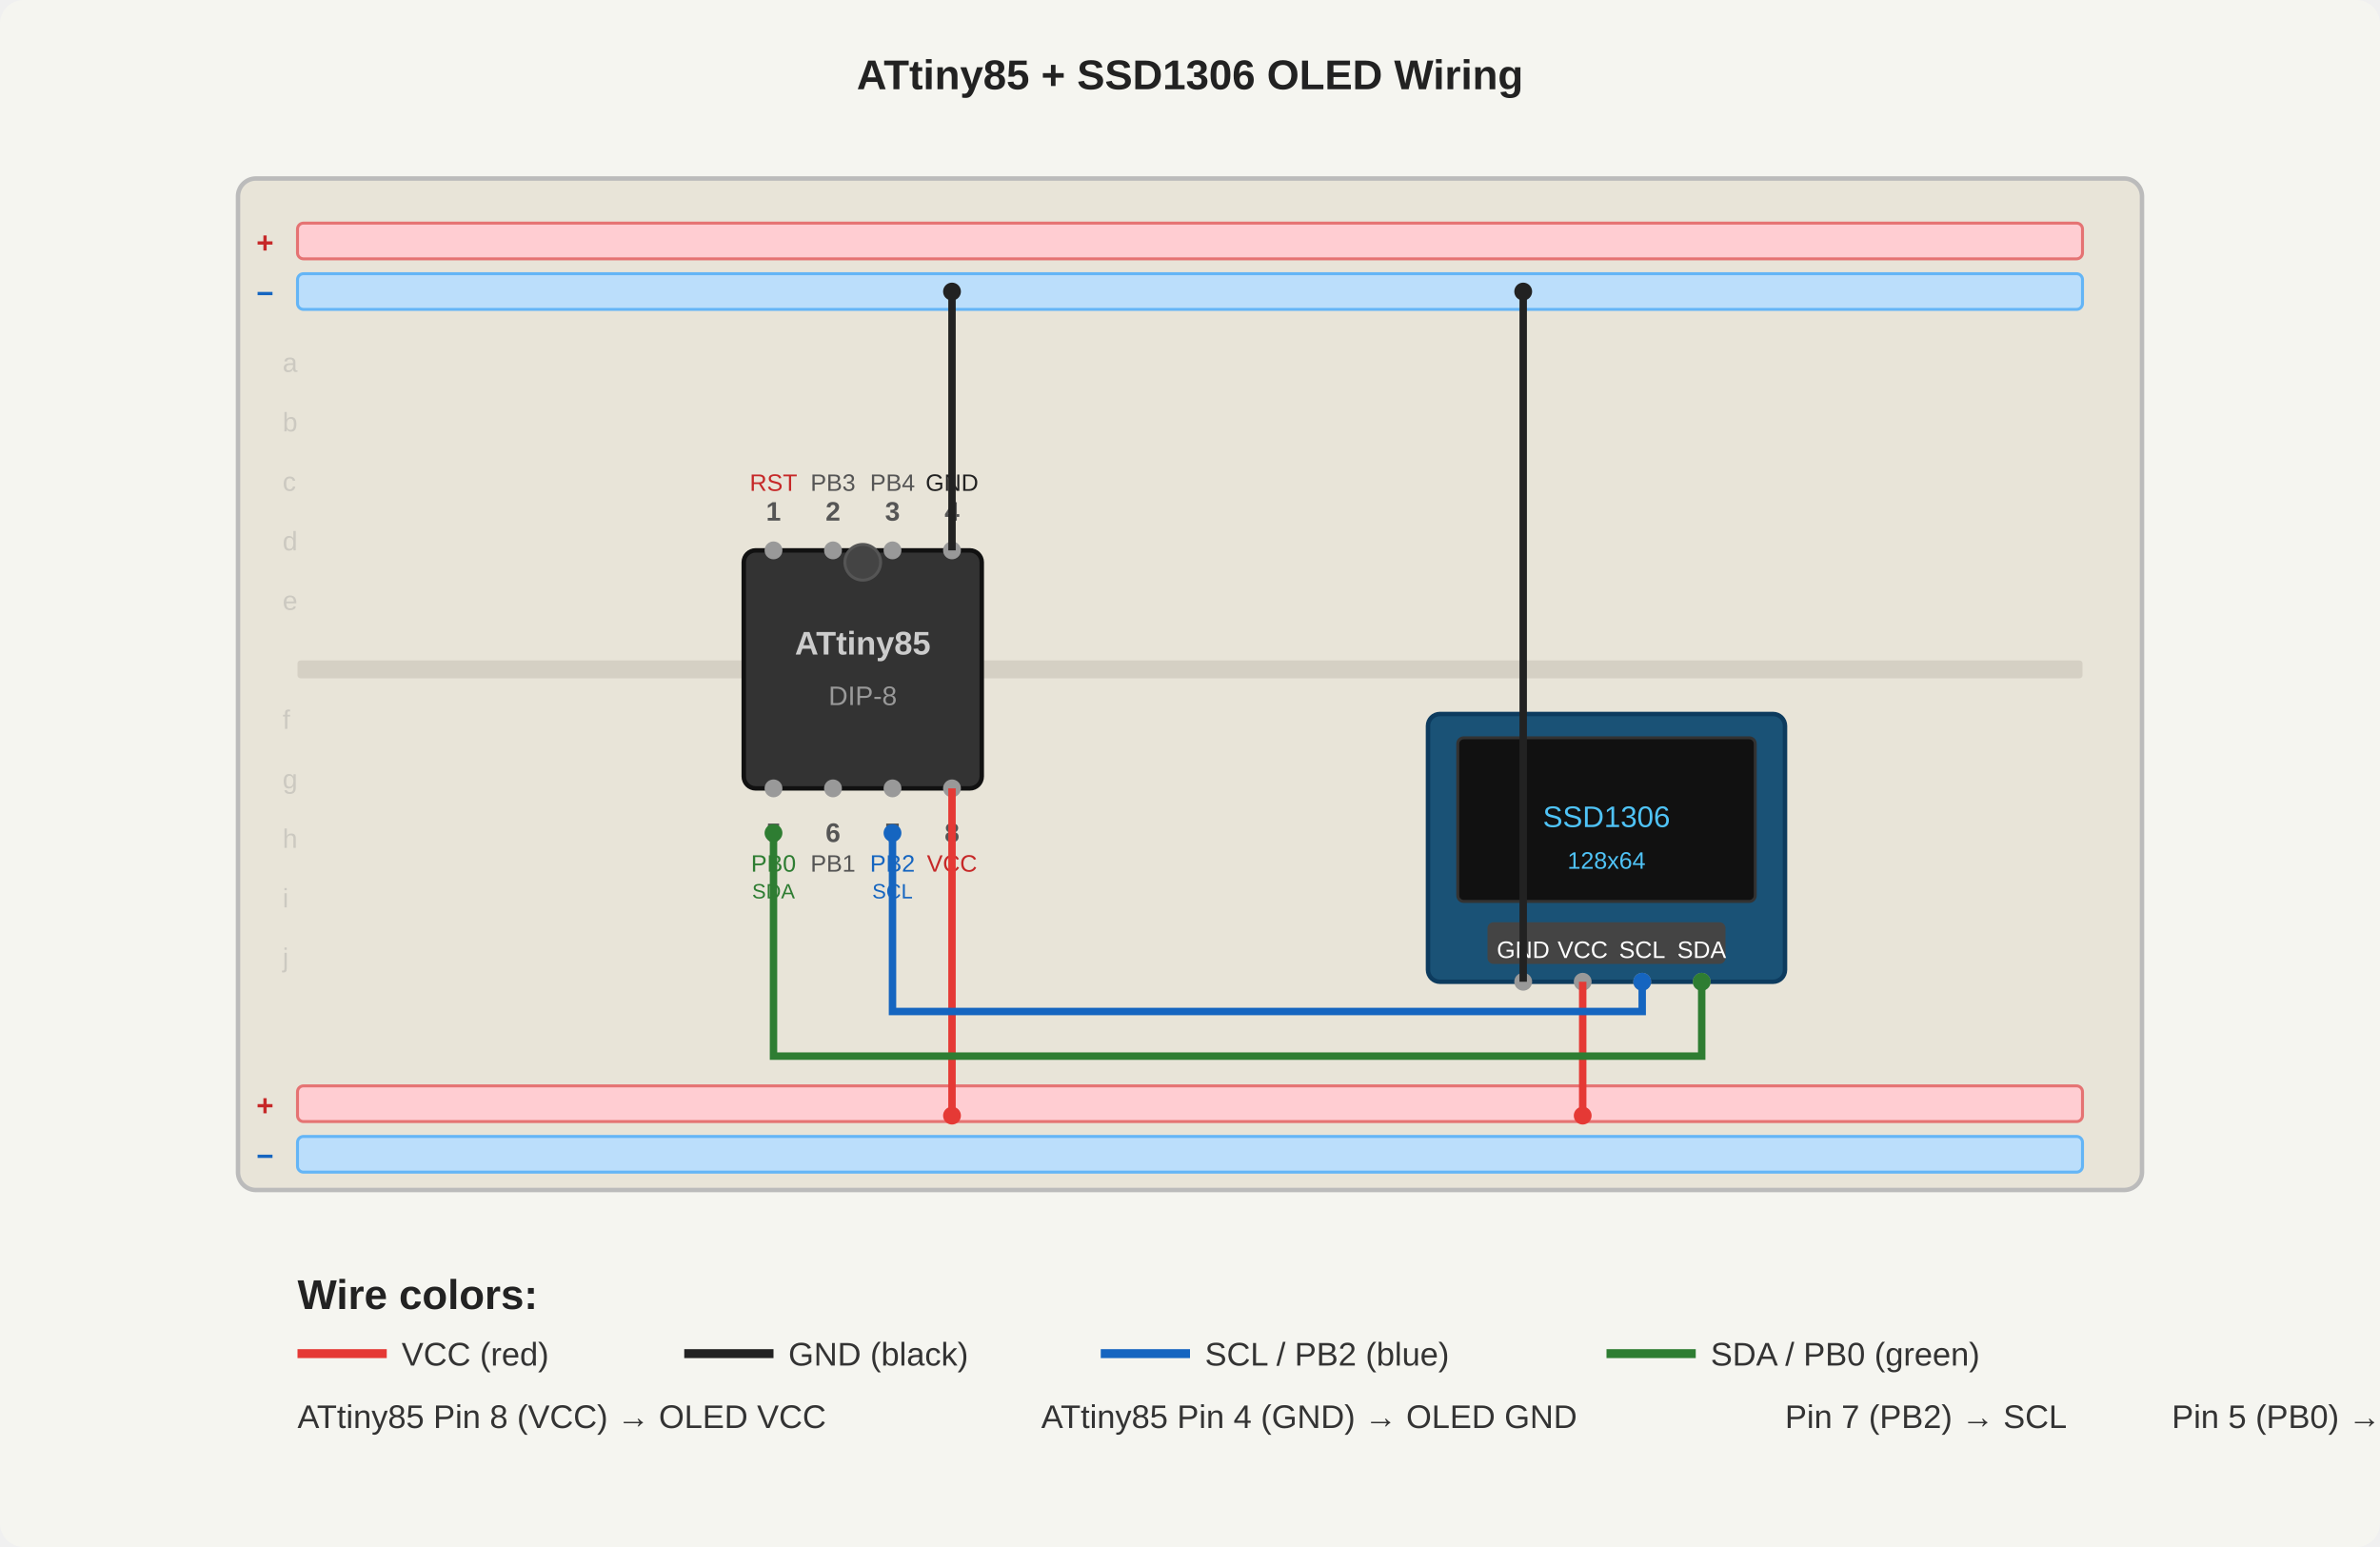
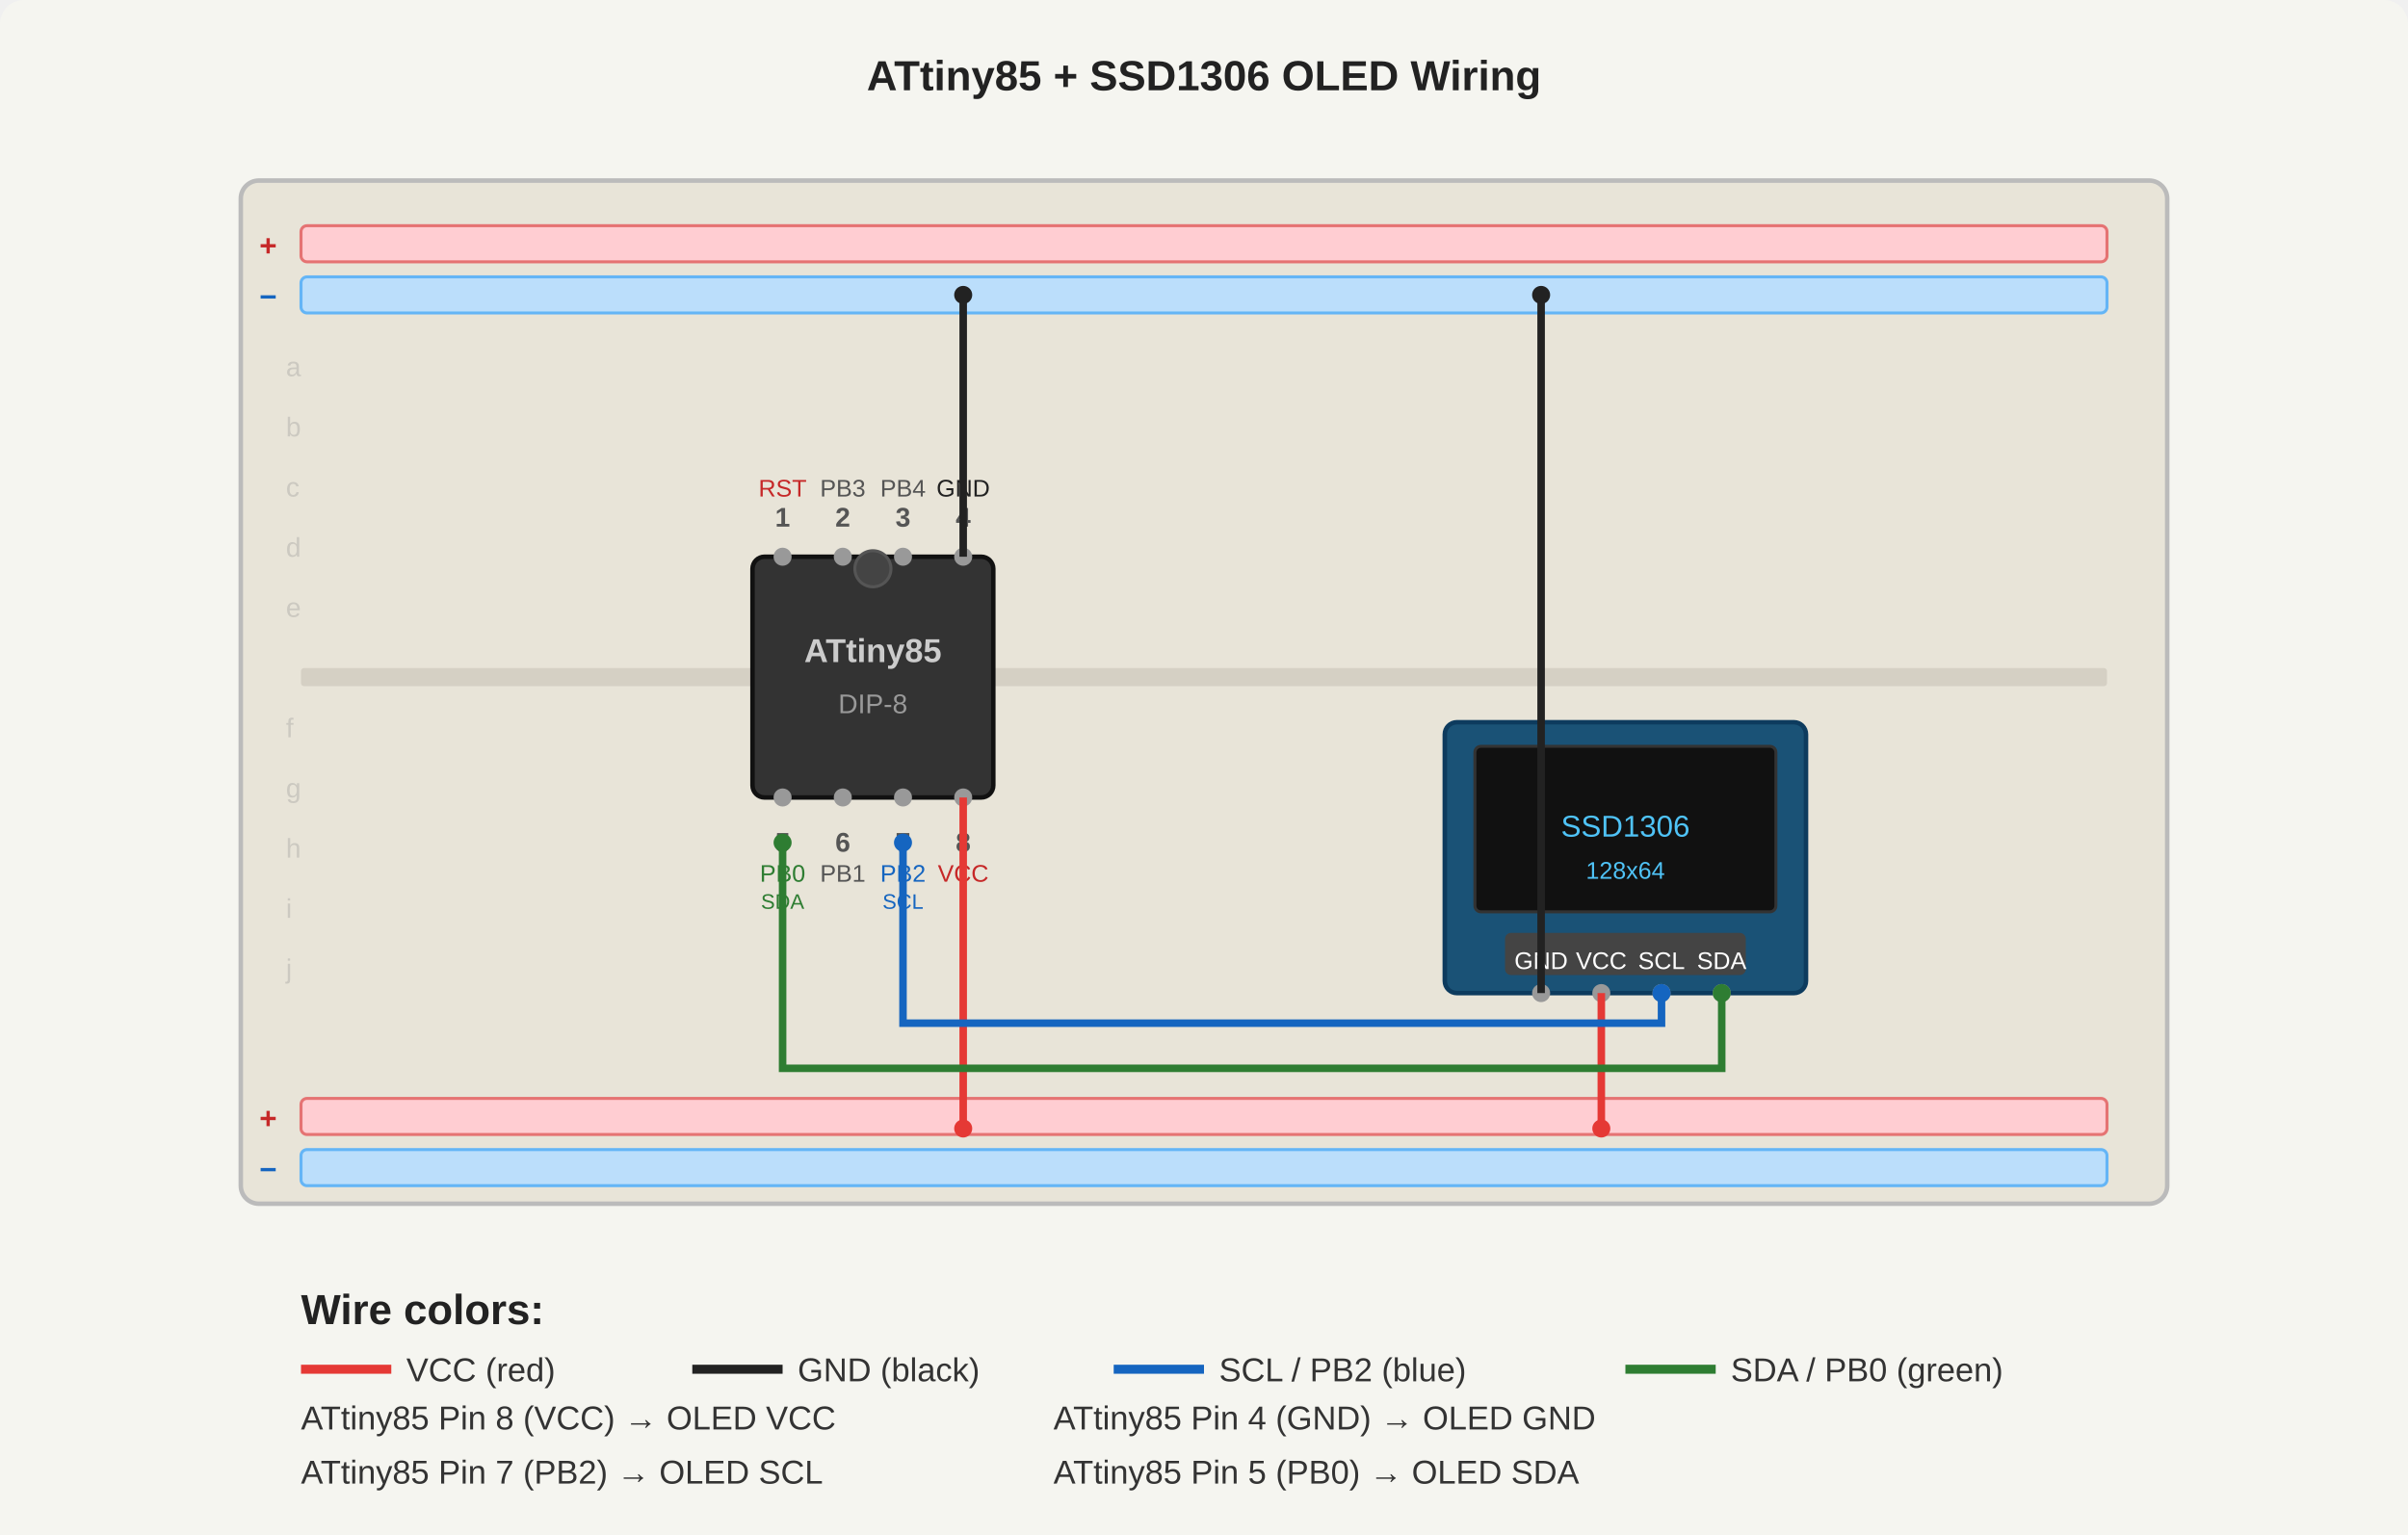
- <svg xmlns="http://www.w3.org/2000/svg" viewBox="0 0 800 520" font-family="Arial, sans-serif">
+ <svg xmlns="http://www.w3.org/2000/svg" viewBox="0 0 800 510" font-family="Arial, sans-serif">
  <defs>
    <style>
      .label { font-size: 11px; fill: #333; }
      .pin-label { font-size: 9px; fill: #555; font-weight: bold; }
      .title { font-size: 14px; fill: #222; font-weight: bold; }
      .wire-vcc { stroke: #e53935; stroke-width: 2.5; fill: none; }
      .wire-gnd { stroke: #222; stroke-width: 2.5; fill: none; }
      .wire-scl { stroke: #1565c0; stroke-width: 2.5; fill: none; }
      .wire-sda { stroke: #2e7d32; stroke-width: 2.5; fill: none; }
      .component { stroke: #666; stroke-width: 1; }
    </style>
  </defs>
  <rect width="800" height="520" fill="#f5f5f0" rx="8" />
  <text x="400" y="30" text-anchor="middle" class="title">ATtiny85 + SSD1306 OLED Wiring</text>
  <rect x="80" y="60" width="640" height="340" rx="6" fill="#e8e4d8" stroke="#bbb" stroke-width="1.5" />
  <rect x="100" y="75" width="600" height="12" rx="2" fill="#ffcdd2" stroke="#e57373" />
  <text x="92" y="85" text-anchor="end" font-size="10" fill="#c62828" font-weight="bold">+</text>
  <rect x="100" y="92" width="600" height="12" rx="2" fill="#bbdefb" stroke="#64b5f6" />
  <text x="92" y="102" text-anchor="end" font-size="10" fill="#1565c0" font-weight="bold">−</text>
  <rect x="100" y="365" width="600" height="12" rx="2" fill="#ffcdd2" stroke="#e57373" />
  <text x="92" y="375" text-anchor="end" font-size="10" fill="#c62828" font-weight="bold">+</text>
  <rect x="100" y="382" width="600" height="12" rx="2" fill="#bbdefb" stroke="#64b5f6" />
  <text x="92" y="392" text-anchor="end" font-size="10" fill="#1565c0" font-weight="bold">−</text>
  <rect x="100" y="222" width="600" height="6" rx="1" fill="#d5d0c4" />
  <g fill="#999" opacity="0.3">
    <g transform="translate(120, 120)">
      <text x="-25" y="5" font-size="9" fill="#888">a</text>
      <text x="-25" y="25" font-size="9" fill="#888">b</text>
      <text x="-25" y="45" font-size="9" fill="#888">c</text>
      <text x="-25" y="65" font-size="9" fill="#888">d</text>
      <text x="-25" y="85" font-size="9" fill="#888">e</text>
    </g>
    <g transform="translate(120, 240)">
      <text x="-25" y="5" font-size="9" fill="#888">f</text>
      <text x="-25" y="25" font-size="9" fill="#888">g</text>
      <text x="-25" y="45" font-size="9" fill="#888">h</text>
      <text x="-25" y="65" font-size="9" fill="#888">i</text>
      <text x="-25" y="85" font-size="9" fill="#888">j</text>
    </g>
  </g>
  <g transform="translate(250, 185)">
    <rect x="0" y="0" width="80" height="80" rx="4" fill="#333" stroke="#111" stroke-width="1.5" />
    <circle cx="40" cy="4" r="6" fill="#444" stroke="#555" />
    <circle cx="10" cy="0" r="3" fill="#999" />
    <circle cx="30" cy="0" r="3" fill="#999" />
    <circle cx="50" cy="0" r="3" fill="#999" />
    <circle cx="70" cy="0" r="3" fill="#999" />
    <circle cx="10" cy="80" r="3" fill="#999" />
    <circle cx="30" cy="80" r="3" fill="#999" />
    <circle cx="50" cy="80" r="3" fill="#999" />
    <circle cx="70" cy="80" r="3" fill="#999" />
    <text x="40" y="35" text-anchor="middle" font-size="11" fill="#ccc" font-weight="bold">ATtiny85</text>
    <text x="40" y="52" text-anchor="middle" font-size="9" fill="#999">DIP-8</text>
    <text x="10" y="-10" text-anchor="middle" class="pin-label">1</text>
    <text x="10" y="-20" text-anchor="middle" font-size="8" fill="#c62828">RST</text>
    <text x="30" y="-10" text-anchor="middle" class="pin-label">2</text>
    <text x="30" y="-20" text-anchor="middle" font-size="8" fill="#555">PB3</text>
    <text x="50" y="-10" text-anchor="middle" class="pin-label">3</text>
    <text x="50" y="-20" text-anchor="middle" font-size="8" fill="#555">PB4</text>
    <text x="70" y="-10" text-anchor="middle" class="pin-label">4</text>
    <text x="70" y="-20" text-anchor="middle" font-size="8" fill="#222">GND</text>
    <text x="10" y="98" text-anchor="middle" class="pin-label">5</text>
    <text x="10" y="108" text-anchor="middle" font-size="8" fill="#2e7d32">PB0</text>
    <text x="10" y="117" text-anchor="middle" font-size="7" fill="#2e7d32">SDA</text>
    <text x="30" y="98" text-anchor="middle" class="pin-label">6</text>
    <text x="30" y="108" text-anchor="middle" font-size="8" fill="#555">PB1</text>
    <text x="50" y="98" text-anchor="middle" class="pin-label">7</text>
    <text x="50" y="108" text-anchor="middle" font-size="8" fill="#1565c0">PB2</text>
    <text x="50" y="117" text-anchor="middle" font-size="7" fill="#1565c0">SCL</text>
    <text x="70" y="98" text-anchor="middle" class="pin-label">8</text>
    <text x="70" y="108" text-anchor="middle" font-size="8" fill="#c62828">VCC</text>
  </g>
  <g transform="translate(480, 240)">
    <rect x="0" y="0" width="120" height="90" rx="4" fill="#1a5276" stroke="#0d3b5e" stroke-width="1.5" />
    <rect x="10" y="8" width="100" height="55" rx="2" fill="#111" stroke="#333" />
    <text x="60" y="38" text-anchor="middle" font-size="10" fill="#4fc3f7">SSD1306</text>
    <text x="60" y="52" text-anchor="middle" font-size="8" fill="#4fc3f7">128x64</text>
    <rect x="20" y="70" width="80" height="14" rx="2" fill="#444" />
    <text x="32" y="82" text-anchor="middle" font-size="8" fill="#fff">GND</text>
    <text x="52" y="82" text-anchor="middle" font-size="8" fill="#fff">VCC</text>
    <text x="72" y="82" text-anchor="middle" font-size="8" fill="#fff">SCL</text>
    <text x="92" y="82" text-anchor="middle" font-size="8" fill="#fff">SDA</text>
    <circle cx="32" cy="90" r="3" fill="#999" />
    <circle cx="52" cy="90" r="3" fill="#999" />
    <circle cx="72" cy="90" r="3" fill="#999" />
    <circle cx="92" cy="90" r="3" fill="#999" />
  </g>
  <path d="M 320 265 L 320 375" class="wire-vcc" />
  <circle cx="320" cy="375" r="3" fill="#e53935" />
  <path d="M 532 375 L 532 330" class="wire-vcc" />
  <circle cx="532" cy="375" r="3" fill="#e53935" />
  <path d="M 320 185 L 320 98" class="wire-gnd" />
  <circle cx="320" cy="98" r="3" fill="#222" />
  <path d="M 512 98 L 512 330" class="wire-gnd" />
  <circle cx="512" cy="98" r="3" fill="#222" />
  <path d="M 300 280 L 300 340 L 552 340 L 552 330" class="wire-scl" />
  <circle cx="300" cy="280" r="3" fill="#1565c0" />
  <circle cx="552" cy="330" r="3" fill="#1565c0" />
  <path d="M 260 280 L 260 355 L 572 355 L 572 330" class="wire-sda" />
  <circle cx="260" cy="280" r="3" fill="#2e7d32" />
  <circle cx="572" cy="330" r="3" fill="#2e7d32" />
  <g transform="translate(100, 440)">
    <text x="0" y="0" class="title" font-size="12">Wire colors:</text>
    <line x1="0" y1="15" x2="30" y2="15" stroke="#e53935" stroke-width="3" />
    <text x="35" y="19" class="label">VCC (red)</text>
    <line x1="130" y1="15" x2="160" y2="15" stroke="#222" stroke-width="3" />
    <text x="165" y="19" class="label">GND (black)</text>
    <line x1="270" y1="15" x2="300" y2="15" stroke="#1565c0" stroke-width="3" />
    <text x="305" y="19" class="label">SCL / PB2 (blue)</text>
    <line x1="440" y1="15" x2="470" y2="15" stroke="#2e7d32" stroke-width="3" />
    <text x="475" y="19" class="label">SDA / PB0 (green)</text>
  </g>
-   <g transform="translate(100, 480)">
+   <g transform="translate(100, 475)">
    <text x="0" y="0" class="label">ATtiny85 Pin 8 (VCC) → OLED VCC</text>
    <text x="250" y="0" class="label">ATtiny85 Pin 4 (GND) → OLED GND</text>
-     <text x="500" y="0" class="label">Pin 7 (PB2) → SCL</text>
-     <text x="630" y="0" class="label">Pin 5 (PB0) → SDA</text>
+     <text x="0" y="18" class="label">ATtiny85 Pin 7 (PB2) → OLED SCL</text>
+     <text x="250" y="18" class="label">ATtiny85 Pin 5 (PB0) → OLED SDA</text>
  </g>
</svg>
